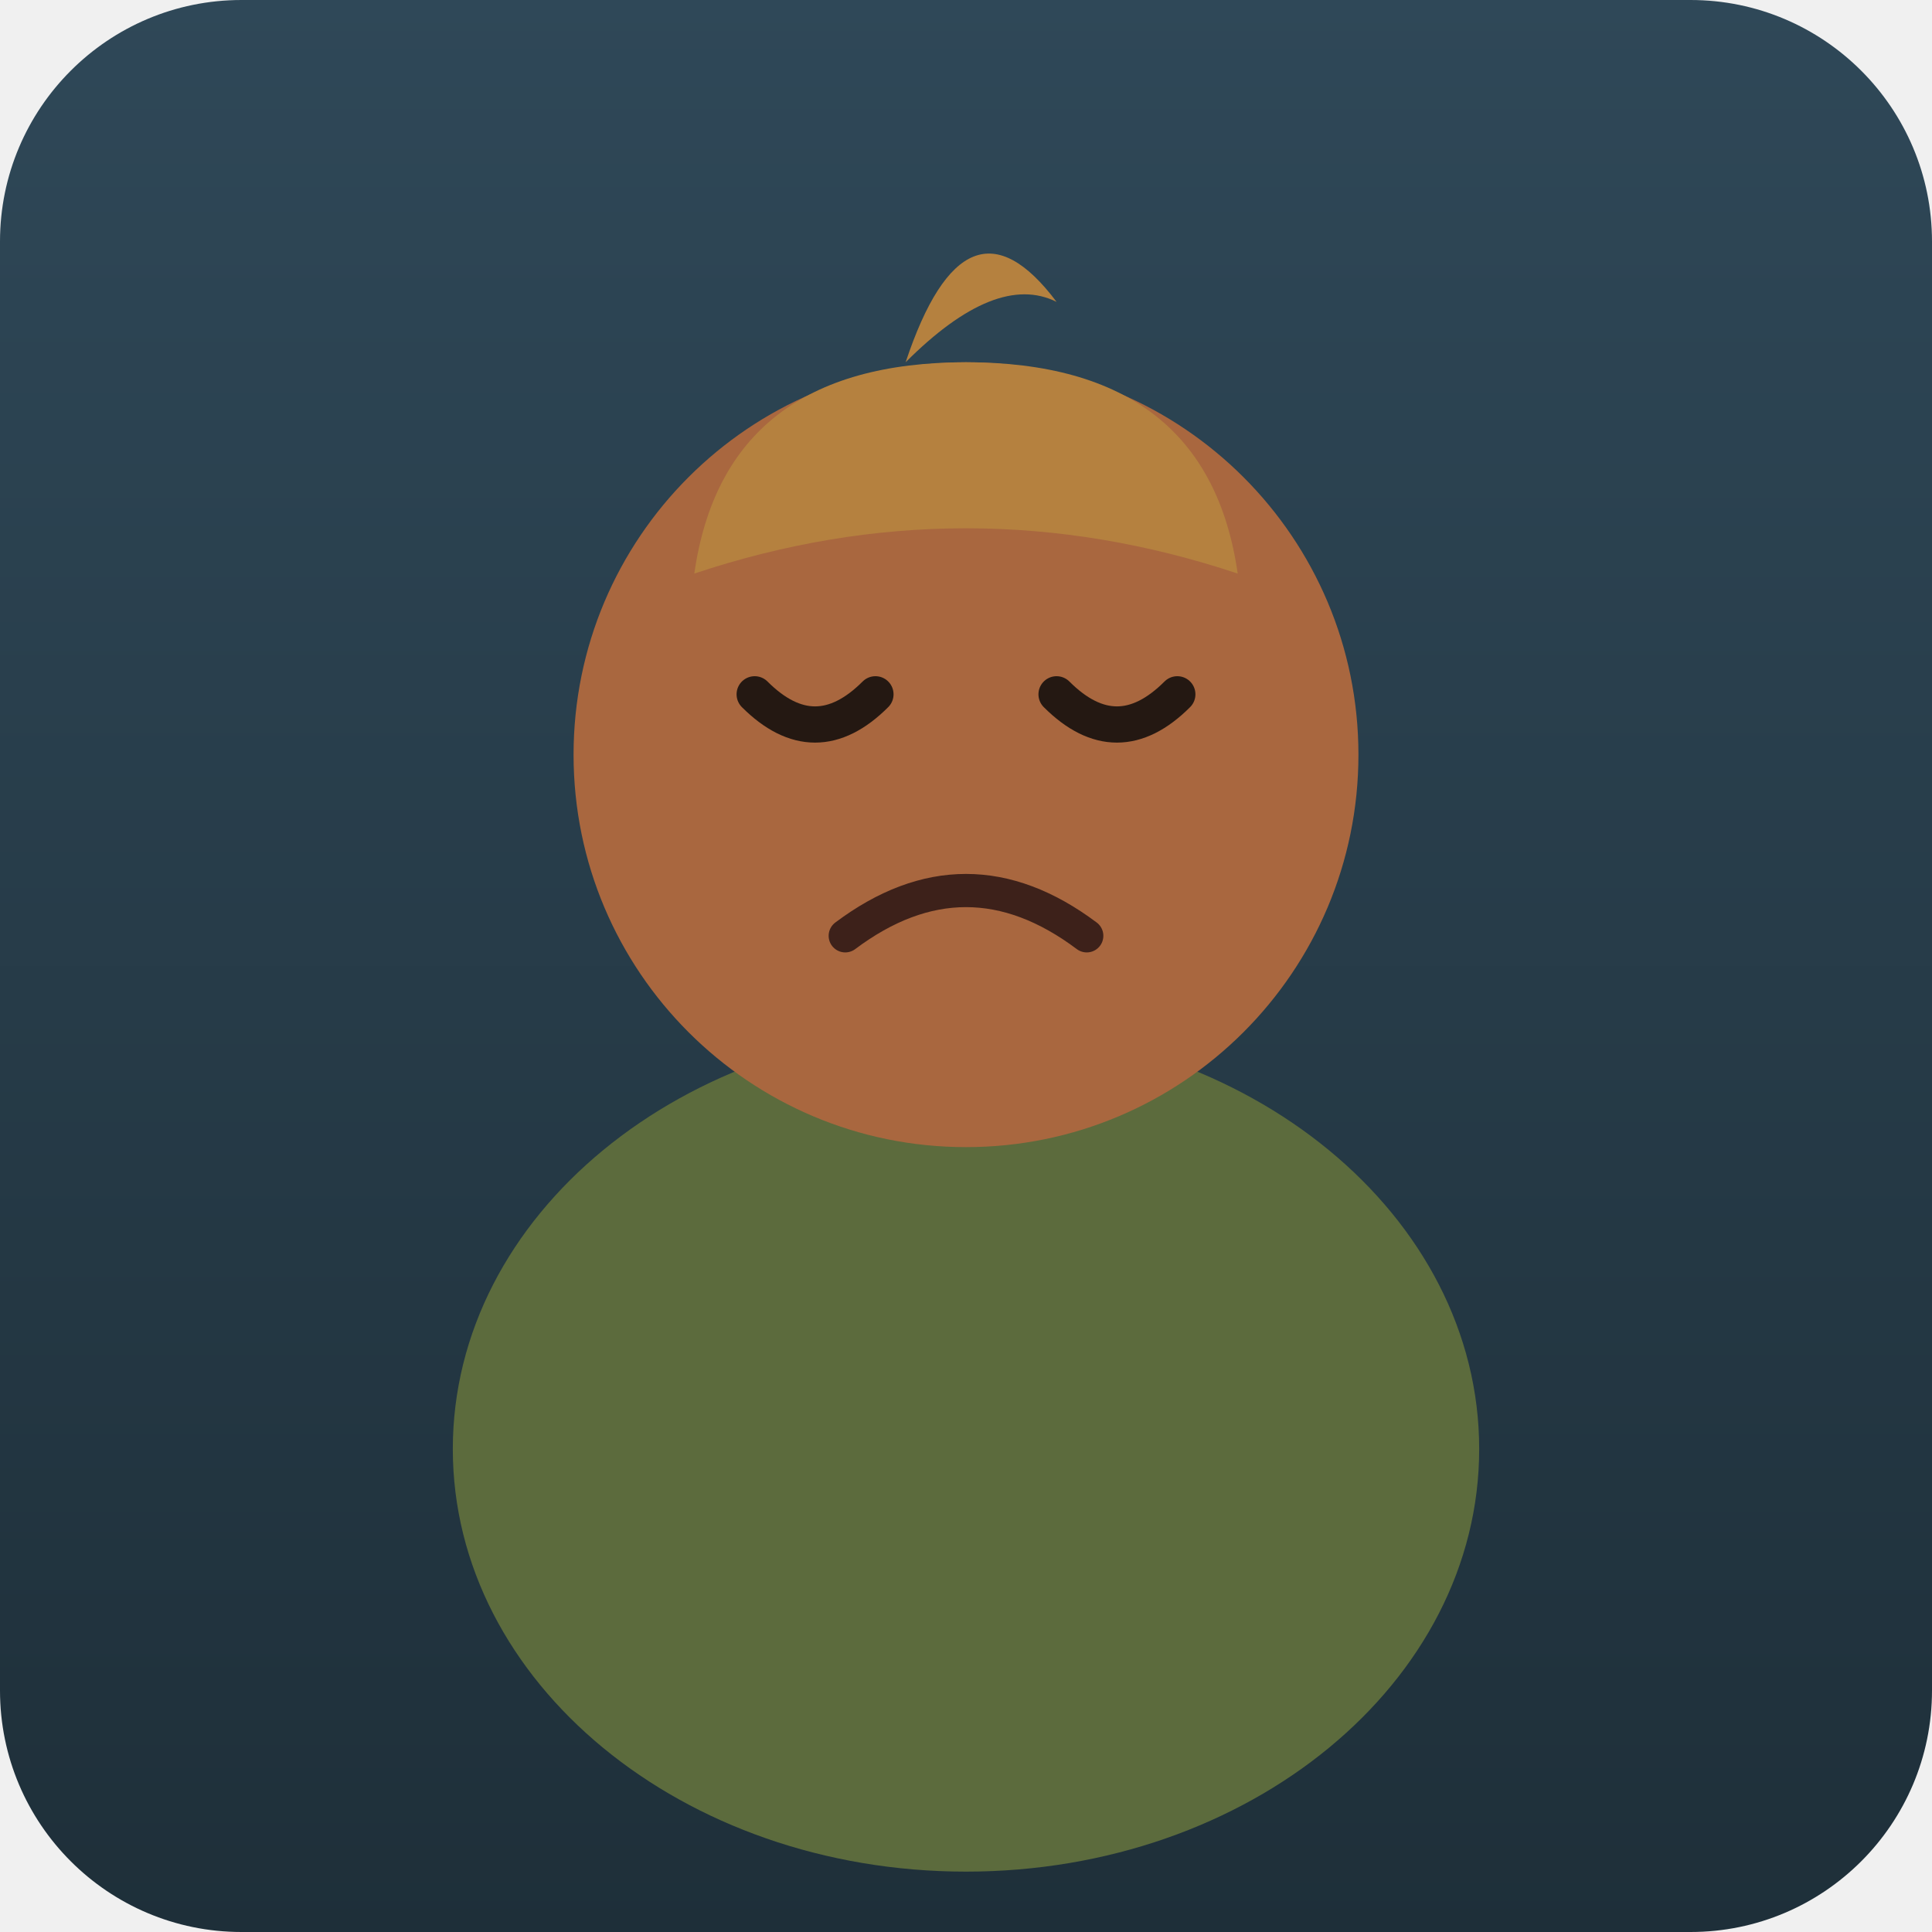
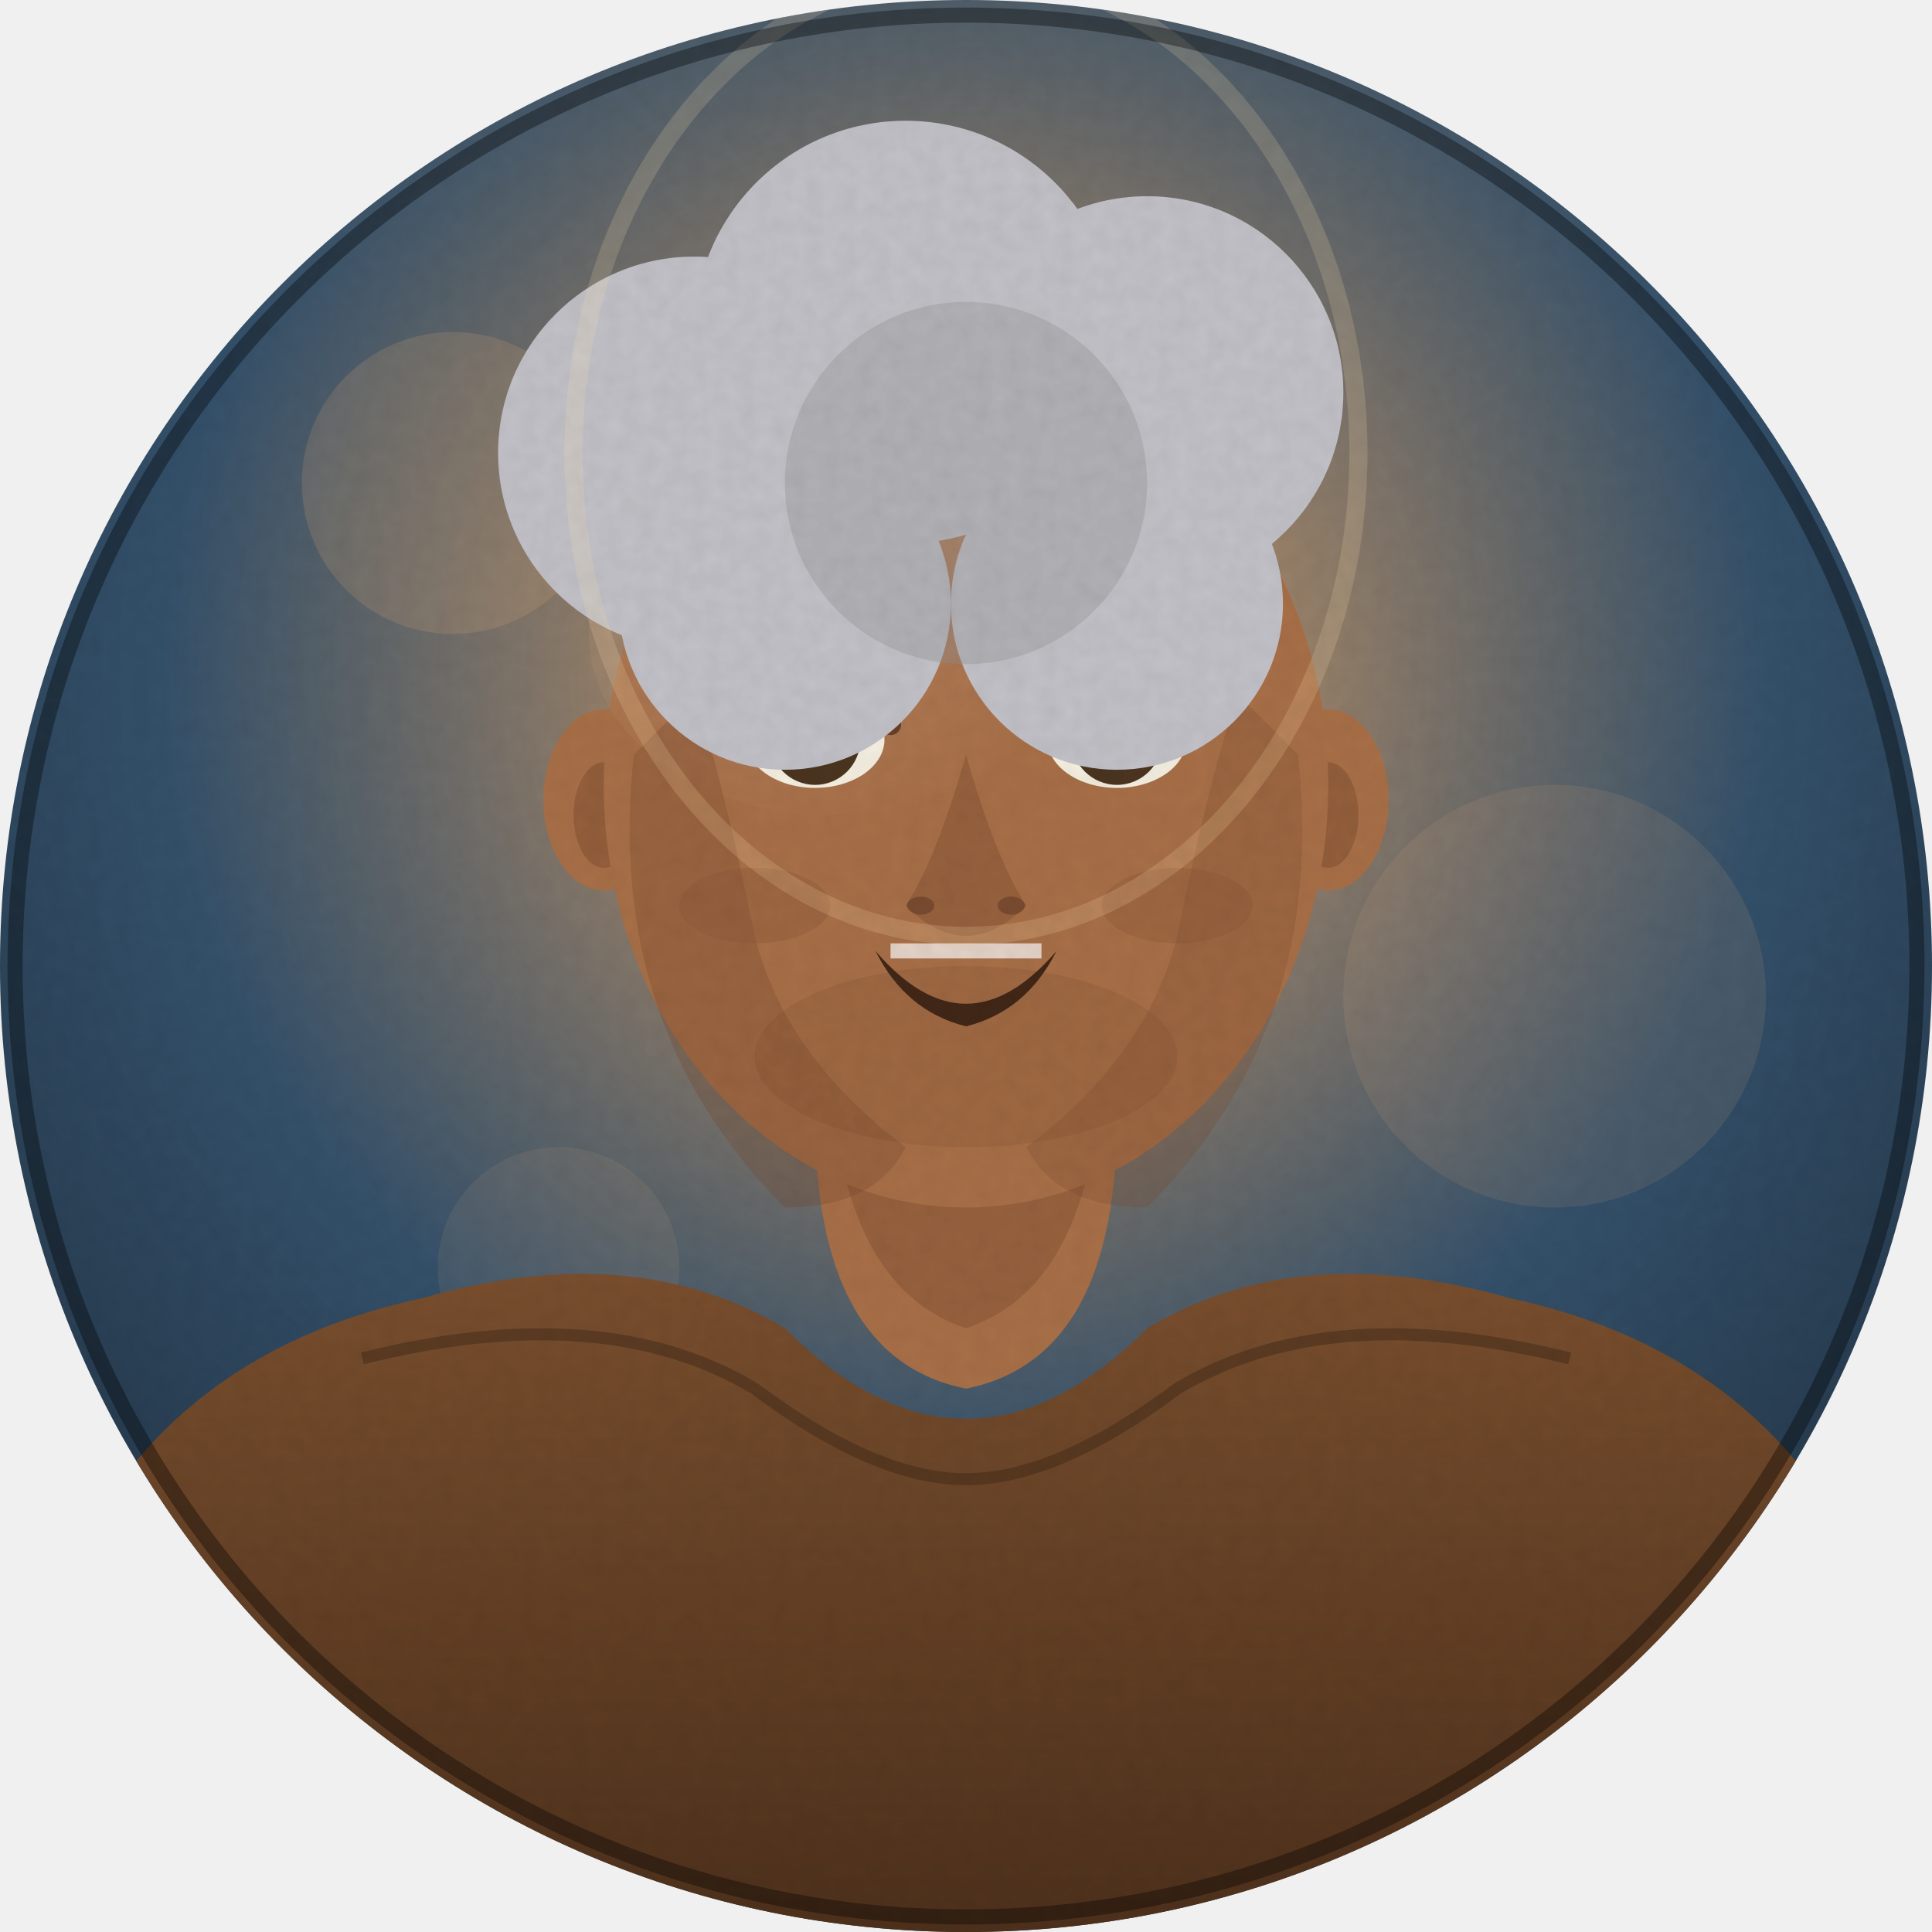
<svg xmlns="http://www.w3.org/2000/svg" viewBox="0 0 128 128" role="img">
  <defs>
-     <linearGradient id="b" x1="0" y1="0" x2="0" y2="1">
-       <stop offset="0" stop-color="#2f4858" />
-       <stop offset="1" stop-color="#1e2f39" />
+     <radialGradient id="b5a" cx="0.5" cy="0.35" r="0.75">
+       <stop offset="0" stop-color="#e0a368" />
+       <stop offset="0.55" stop-color="#34516b" />
+       <stop offset="1" stop-color="#1d2b3a" />
+     </radialGradient>
+     <radialGradient id="f5a" cx="0.35" cy="0.25" r="0.85">
+       <stop offset="0" stop-color="#bf9476" stop-opacity="0.45" />
+       <stop offset="1" stop-color="#bf9476" stop-opacity="0" />
+     </radialGradient>
+     <linearGradient id="g5a" x1="0" y1="0" x2="0" y2="1">
+       <stop offset="0" stop-color="#7a4f2e" />
+       <stop offset="1" stop-color="#4e311c" />
    </linearGradient>
+     <clipPath id="c5a">
+       <circle cx="64" cy="64" r="64" />
+     </clipPath>
+     <filter id="p5a" x="0%" y="0%" width="100%" height="100%">
+       <feTurbulence type="fractalNoise" baseFrequency="0.9" numOctaves="2" seed="190" />
+       <feColorMatrix values="0 0 0 0 0  0 0 0 0 0  0 0 0 0 0  0 0 0 0.14 0" />
+       <feComposite in2="SourceGraphic" operator="in" />
+     </filter>
  </defs>
-   <rect width="128" height="128" rx="16" fill="url(#b)" />
-   <ellipse cx="64" cy="96" rx="34" ry="28" fill="#5c6b3d" />
-   <circle cx="64" cy="50" r="26" fill="#a9673f" />
-   <path d="M46 38 Q48 24 64 24 Q80 24 82 38 Q64 32 46 38 Z" fill="#b5813f" />
-   <path d="M60 24 Q64 12 70 20 Q66 18 60 24 Z" fill="#b5813f" />
-   <path d="M50 46 Q54 50 58 46" stroke="#241812" stroke-width="2.4" fill="none" stroke-linecap="round" />
-   <path d="M70 46 Q74 50 78 46" stroke="#241812" stroke-width="2.4" fill="none" stroke-linecap="round" />
-   <path d="M56 62 Q64 56 72 62" stroke="#3d211a" stroke-width="2.2" fill="none" stroke-linecap="round" />
+   <g clip-path="url(#c5a)">
+     <rect width="128" height="128" fill="url(#b5a)" />
+     <circle cx="30" cy="32" r="10" fill="#e3ac77" opacity="0.18" />
+     <circle cx="103" cy="66" r="14" fill="#e3ac77" opacity="0.12" />
+     <circle cx="37" cy="84" r="8" fill="#e3ac77" opacity="0.1" />
+     <path d="M0 128 Q0 92 28 86 Q42 82 52 88 Q58 94 64 94 Q70 94 76 88 Q86 82 100 86 Q128 92 128 128 Z" fill="url(#g5a)" />
+     <path d="M24 90 Q40 86 50 92 Q58 98 64 98" stroke="#422a18" stroke-width="0.8" fill="none" opacity="0.5" />
+     <path d="M104 90 Q88 86 78 92 Q70 98 64 98" stroke="#422a18" stroke-width="0.8" fill="none" opacity="0.5" />
+     <path d="M54 74 Q54 90 64 92 Q74 90 74 74 Z" fill="#a97048" />
+     <path d="M56 78 Q58 86 64 88 Q70 86 72 78" fill="#76462a" opacity="0.35" />
+     <ellipse cx="40" cy="53" rx="4" ry="6" fill="#a97048" />
+     <ellipse cx="88" cy="53" rx="4" ry="6" fill="#a97048" />
+     <ellipse cx="40" cy="54" rx="2" ry="3.5" fill="#76462a" opacity="0.4" />
+     <ellipse cx="88" cy="54" rx="2" ry="3.5" fill="#76462a" opacity="0.4" />
+     <ellipse cx="64" cy="52" rx="24" ry="28" fill="#a97048" />
+     <ellipse cx="55" cy="42" rx="16" ry="12" fill="url(#f5a)" />
+     <path d="M42 50 Q40 68 52 80 Q58 80 60 76 Q52 70 50 62 Q48 52 46 46Z" fill="#76462a" opacity="0.3" />
+     <path d="M86 50 Q88 68 76 80 Q70 80 68 76 Q76 70 78 62 Q80 52 82 46Z" fill="#76462a" opacity="0.25" />
+     <ellipse cx="64" cy="70" rx="14" ry="6" fill="#76462a" opacity="0.2" />
+     <ellipse cx="50" cy="60" rx="5" ry="2.5" fill="#8c5736" opacity="0.35" />
+     <ellipse cx="78" cy="60" rx="5" ry="2.5" fill="#8c5736" opacity="0.35" />
+     <ellipse cx="54" cy="49" rx="4.6" ry="3.2" fill="#f6f0e2" />
+     <ellipse cx="74" cy="49" rx="4.6" ry="3.2" fill="#f6f0e2" />
+     <circle cx="54" cy="49" r="3" fill="#4b3520" />
+     <circle cx="74" cy="49" r="3" fill="#4b3520" />
+     <circle cx="54" cy="48" r="1.2" fill="#111" />
+     <circle cx="74" cy="48" r="1.2" fill="#111" />
+     <circle cx="55.1" cy="47.5" r="0.9" fill="#fff" />
+     <circle cx="75.1" cy="47.5" r="0.9" fill="#fff" />
+     <path d="M49 48 Q54 44 59 48" stroke="#6a3f26" stroke-width="1.4" fill="none" stroke-linecap="round" />
+     <path d="M69 48 Q74 44 79 48" stroke="#6a3f26" stroke-width="1.4" fill="none" stroke-linecap="round" />
+     <path d="M64 50 Q62 57 60 60 Q62 62 64 62 Q66 62 68 60 Q66 57 64 50Z" fill="#76462a" opacity="0.35" />
+     <ellipse cx="61" cy="60" rx="0.9" ry="0.6" fill="#5e3822" opacity="0.5" />
+     <ellipse cx="67" cy="60" rx="0.9" ry="0.6" fill="#5e3822" opacity="0.5" />
+     <path d="M58 63 Q64 70 70 63 Q68 67 64 68 Q60 67 58 63Z" fill="#422717" />
+     <path d="M59 63 L69 63" stroke="#fff" stroke-width="1" opacity="0.7" />
+     <path d="M48 43 Q54 40 60 43" stroke="#afafb4" stroke-width="1.8" fill="none" stroke-linecap="round" />
+     <path d="M68 43 Q74 40 80 43" stroke="#afafb4" stroke-width="1.8" fill="none" stroke-linecap="round" />
+     <circle cx="46" cy="30" r="13" fill="#c2c2c8" />
+     <circle cx="60" cy="22" r="14" fill="#c2c2c8" />
+     <circle cx="76" cy="26" r="13" fill="#c2c2c8" />
+     <circle cx="52" cy="40" r="11" fill="#c2c2c8" />
+     <circle cx="74" cy="40" r="11" fill="#c2c2c8" />
+     <circle cx="64" cy="32" r="12" fill="#929296" opacity="0.35" />
+     <ellipse cx="64" cy="30" rx="26" ry="32" fill="none" stroke="rgba(255,230,180,0.18)" stroke-width="1.2" />
+     <g filter="url(#p5a)" opacity="0.45">
+       <rect width="128" height="128" fill="#808080" />
+     </g>
+   </g>
+   <circle cx="64" cy="64" r="63" fill="none" stroke="rgba(0,0,0,0.35)" stroke-width="1" />
</svg>
